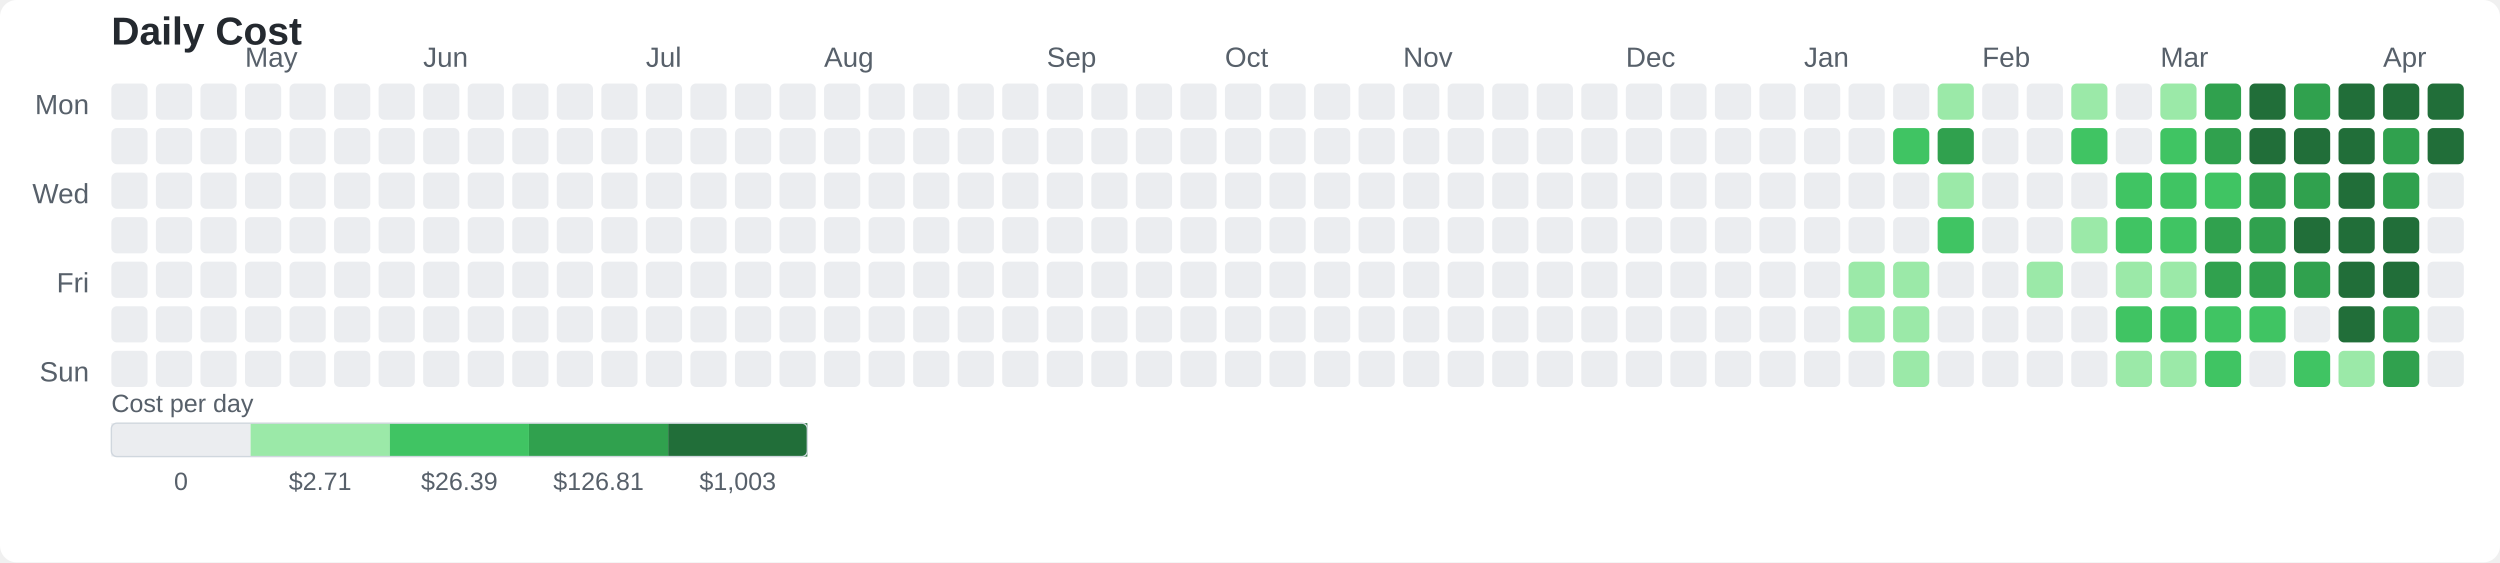
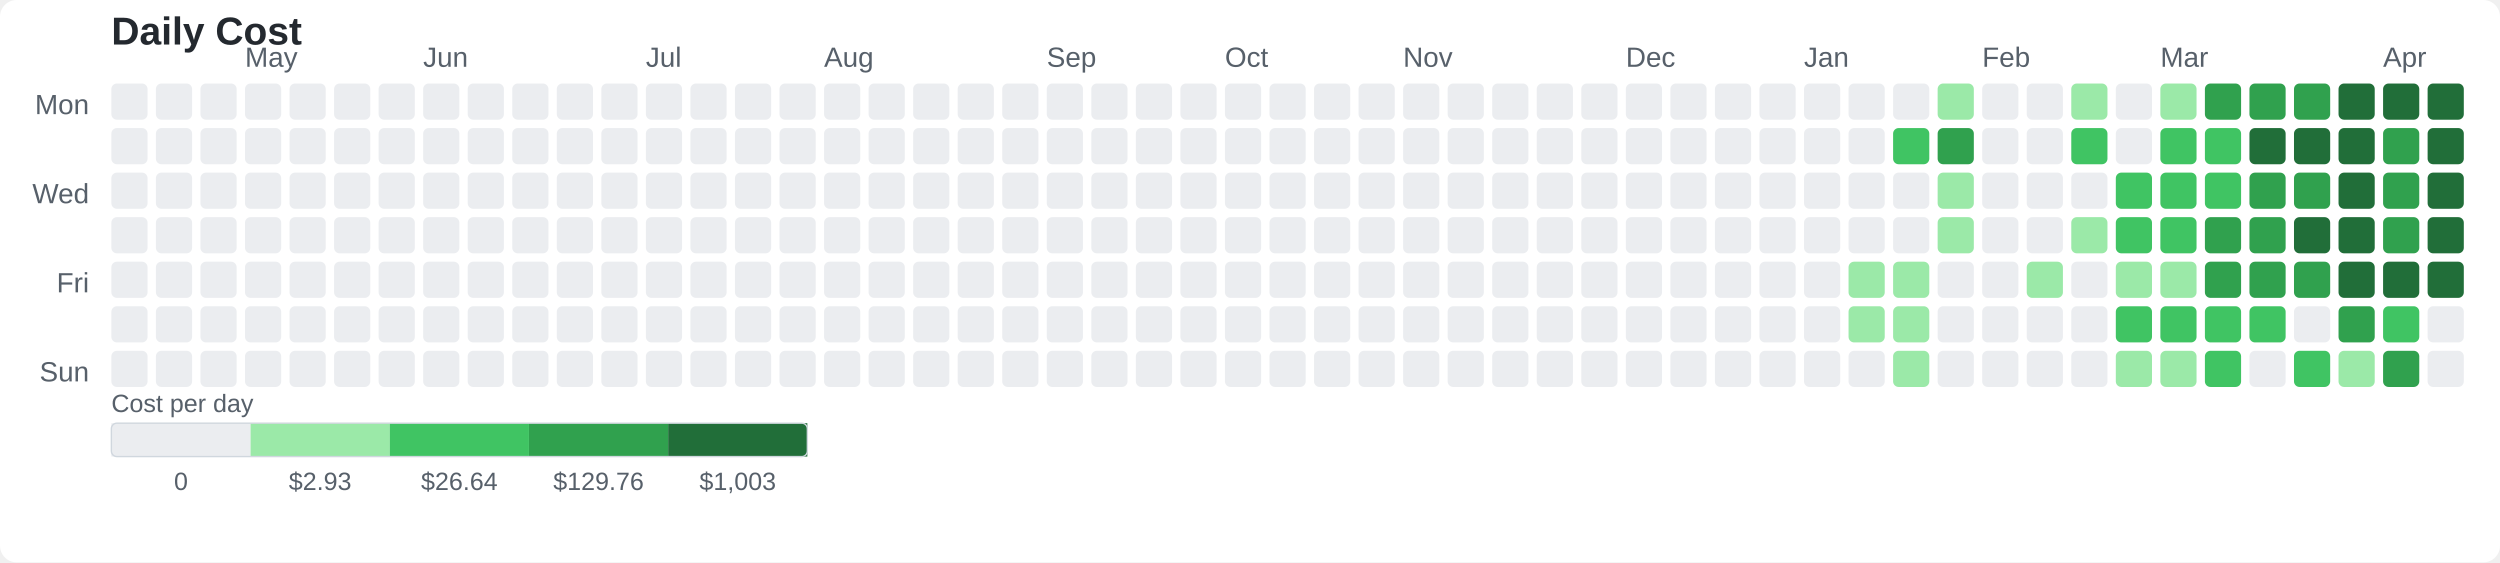
<svg xmlns="http://www.w3.org/2000/svg" width="898" height="202" viewBox="0 0 898 202">
  <rect width="898" height="202" fill="#ffffff" rx="6" />
  <text x="40" y="16" font-family="Arial, sans-serif" font-size="14" fill="#24292f" font-weight="bold">Daily Cost</text>
  <text x="32" y="41" font-family="Arial, sans-serif" font-size="10" fill="#57606a" text-anchor="end">Mon</text>
  <text x="32" y="73" font-family="Arial, sans-serif" font-size="10" fill="#57606a" text-anchor="end">Wed</text>
  <text x="32" y="105" font-family="Arial, sans-serif" font-size="10" fill="#57606a" text-anchor="end">Fri</text>
  <text x="32" y="137" font-family="Arial, sans-serif" font-size="10" fill="#57606a" text-anchor="end">Sun</text>
  <text x="88" y="24" font-family="Arial, sans-serif" font-size="10" fill="#57606a">May</text>
  <text x="152" y="24" font-family="Arial, sans-serif" font-size="10" fill="#57606a">Jun</text>
  <text x="232" y="24" font-family="Arial, sans-serif" font-size="10" fill="#57606a">Jul</text>
  <text x="296" y="24" font-family="Arial, sans-serif" font-size="10" fill="#57606a">Aug</text>
  <text x="376" y="24" font-family="Arial, sans-serif" font-size="10" fill="#57606a">Sep</text>
  <text x="440" y="24" font-family="Arial, sans-serif" font-size="10" fill="#57606a">Oct</text>
  <text x="504" y="24" font-family="Arial, sans-serif" font-size="10" fill="#57606a">Nov</text>
  <text x="584" y="24" font-family="Arial, sans-serif" font-size="10" fill="#57606a">Dec</text>
  <text x="648" y="24" font-family="Arial, sans-serif" font-size="10" fill="#57606a">Jan</text>
  <text x="712" y="24" font-family="Arial, sans-serif" font-size="10" fill="#57606a">Feb</text>
  <text x="776" y="24" font-family="Arial, sans-serif" font-size="10" fill="#57606a">Mar</text>
  <text x="856" y="24" font-family="Arial, sans-serif" font-size="10" fill="#57606a">Apr</text>
  <rect x="40" y="30" width="13" height="13" rx="2" ry="2" fill="#ebedf0" />
-   <rect x="40" y="46" width="13" height="13" rx="2" ry="2" fill="#ebedf0">
-     </rect>
-   <rect x="40" y="62" width="13" height="13" rx="2" ry="2" fill="#ebedf0">
-     </rect>
-   <rect x="40" y="78" width="13" height="13" rx="2" ry="2" fill="#ebedf0">
-     </rect>
+   <rect x="40" y="46" width="13" height="13" rx="2" ry="2" fill="#ebedf0" />
+   <rect x="40" y="62" width="13" height="13" rx="2" ry="2" fill="#ebedf0" />
+   <rect x="40" y="78" width="13" height="13" rx="2" ry="2" fill="#ebedf0" />
  <rect x="40" y="94" width="13" height="13" rx="2" ry="2" fill="#ebedf0">
    </rect>
  <rect x="40" y="110" width="13" height="13" rx="2" ry="2" fill="#ebedf0">
    </rect>
  <rect x="40" y="126" width="13" height="13" rx="2" ry="2" fill="#ebedf0">
    </rect>
  <rect x="56" y="30" width="13" height="13" rx="2" ry="2" fill="#ebedf0">
    </rect>
  <rect x="56" y="46" width="13" height="13" rx="2" ry="2" fill="#ebedf0">
    </rect>
  <rect x="56" y="62" width="13" height="13" rx="2" ry="2" fill="#ebedf0">
    </rect>
  <rect x="56" y="78" width="13" height="13" rx="2" ry="2" fill="#ebedf0">
    </rect>
  <rect x="56" y="94" width="13" height="13" rx="2" ry="2" fill="#ebedf0">
    </rect>
  <rect x="56" y="110" width="13" height="13" rx="2" ry="2" fill="#ebedf0">
    </rect>
  <rect x="56" y="126" width="13" height="13" rx="2" ry="2" fill="#ebedf0">
    </rect>
  <rect x="72" y="30" width="13" height="13" rx="2" ry="2" fill="#ebedf0">
    </rect>
  <rect x="72" y="46" width="13" height="13" rx="2" ry="2" fill="#ebedf0">
    </rect>
  <rect x="72" y="62" width="13" height="13" rx="2" ry="2" fill="#ebedf0">
    </rect>
  <rect x="72" y="78" width="13" height="13" rx="2" ry="2" fill="#ebedf0">
    </rect>
  <rect x="72" y="94" width="13" height="13" rx="2" ry="2" fill="#ebedf0">
    </rect>
  <rect x="72" y="110" width="13" height="13" rx="2" ry="2" fill="#ebedf0">
    </rect>
  <rect x="72" y="126" width="13" height="13" rx="2" ry="2" fill="#ebedf0">
    </rect>
  <rect x="88" y="30" width="13" height="13" rx="2" ry="2" fill="#ebedf0">
    </rect>
  <rect x="88" y="46" width="13" height="13" rx="2" ry="2" fill="#ebedf0">
    </rect>
  <rect x="88" y="62" width="13" height="13" rx="2" ry="2" fill="#ebedf0">
    </rect>
  <rect x="88" y="78" width="13" height="13" rx="2" ry="2" fill="#ebedf0">
    </rect>
  <rect x="88" y="94" width="13" height="13" rx="2" ry="2" fill="#ebedf0">
    </rect>
  <rect x="88" y="110" width="13" height="13" rx="2" ry="2" fill="#ebedf0">
    </rect>
  <rect x="88" y="126" width="13" height="13" rx="2" ry="2" fill="#ebedf0">
    </rect>
  <rect x="104" y="30" width="13" height="13" rx="2" ry="2" fill="#ebedf0">
    </rect>
  <rect x="104" y="46" width="13" height="13" rx="2" ry="2" fill="#ebedf0">
    </rect>
  <rect x="104" y="62" width="13" height="13" rx="2" ry="2" fill="#ebedf0">
    </rect>
  <rect x="104" y="78" width="13" height="13" rx="2" ry="2" fill="#ebedf0">
    </rect>
  <rect x="104" y="94" width="13" height="13" rx="2" ry="2" fill="#ebedf0">
    </rect>
  <rect x="104" y="110" width="13" height="13" rx="2" ry="2" fill="#ebedf0">
    </rect>
  <rect x="104" y="126" width="13" height="13" rx="2" ry="2" fill="#ebedf0">
    </rect>
  <rect x="120" y="30" width="13" height="13" rx="2" ry="2" fill="#ebedf0">
    </rect>
  <rect x="120" y="46" width="13" height="13" rx="2" ry="2" fill="#ebedf0">
    </rect>
  <rect x="120" y="62" width="13" height="13" rx="2" ry="2" fill="#ebedf0">
    </rect>
  <rect x="120" y="78" width="13" height="13" rx="2" ry="2" fill="#ebedf0">
    </rect>
  <rect x="120" y="94" width="13" height="13" rx="2" ry="2" fill="#ebedf0">
    </rect>
  <rect x="120" y="110" width="13" height="13" rx="2" ry="2" fill="#ebedf0">
    </rect>
  <rect x="120" y="126" width="13" height="13" rx="2" ry="2" fill="#ebedf0">
    </rect>
  <rect x="136" y="30" width="13" height="13" rx="2" ry="2" fill="#ebedf0">
    </rect>
  <rect x="136" y="46" width="13" height="13" rx="2" ry="2" fill="#ebedf0">
    </rect>
  <rect x="136" y="62" width="13" height="13" rx="2" ry="2" fill="#ebedf0">
    </rect>
  <rect x="136" y="78" width="13" height="13" rx="2" ry="2" fill="#ebedf0">
    </rect>
  <rect x="136" y="94" width="13" height="13" rx="2" ry="2" fill="#ebedf0">
    </rect>
  <rect x="136" y="110" width="13" height="13" rx="2" ry="2" fill="#ebedf0">
    </rect>
  <rect x="136" y="126" width="13" height="13" rx="2" ry="2" fill="#ebedf0">
    </rect>
  <rect x="152" y="30" width="13" height="13" rx="2" ry="2" fill="#ebedf0">
    </rect>
  <rect x="152" y="46" width="13" height="13" rx="2" ry="2" fill="#ebedf0">
    </rect>
  <rect x="152" y="62" width="13" height="13" rx="2" ry="2" fill="#ebedf0">
    </rect>
  <rect x="152" y="78" width="13" height="13" rx="2" ry="2" fill="#ebedf0">
    </rect>
  <rect x="152" y="94" width="13" height="13" rx="2" ry="2" fill="#ebedf0">
    </rect>
  <rect x="152" y="110" width="13" height="13" rx="2" ry="2" fill="#ebedf0">
    </rect>
  <rect x="152" y="126" width="13" height="13" rx="2" ry="2" fill="#ebedf0">
    </rect>
  <rect x="168" y="30" width="13" height="13" rx="2" ry="2" fill="#ebedf0">
    </rect>
  <rect x="168" y="46" width="13" height="13" rx="2" ry="2" fill="#ebedf0">
    </rect>
  <rect x="168" y="62" width="13" height="13" rx="2" ry="2" fill="#ebedf0">
    </rect>
  <rect x="168" y="78" width="13" height="13" rx="2" ry="2" fill="#ebedf0">
    </rect>
  <rect x="168" y="94" width="13" height="13" rx="2" ry="2" fill="#ebedf0">
    </rect>
  <rect x="168" y="110" width="13" height="13" rx="2" ry="2" fill="#ebedf0">
    </rect>
  <rect x="168" y="126" width="13" height="13" rx="2" ry="2" fill="#ebedf0">
    </rect>
  <rect x="184" y="30" width="13" height="13" rx="2" ry="2" fill="#ebedf0">
    </rect>
  <rect x="184" y="46" width="13" height="13" rx="2" ry="2" fill="#ebedf0">
    </rect>
  <rect x="184" y="62" width="13" height="13" rx="2" ry="2" fill="#ebedf0">
    </rect>
  <rect x="184" y="78" width="13" height="13" rx="2" ry="2" fill="#ebedf0">
    </rect>
  <rect x="184" y="94" width="13" height="13" rx="2" ry="2" fill="#ebedf0">
    </rect>
  <rect x="184" y="110" width="13" height="13" rx="2" ry="2" fill="#ebedf0">
    </rect>
  <rect x="184" y="126" width="13" height="13" rx="2" ry="2" fill="#ebedf0">
    </rect>
  <rect x="200" y="30" width="13" height="13" rx="2" ry="2" fill="#ebedf0">
    </rect>
  <rect x="200" y="46" width="13" height="13" rx="2" ry="2" fill="#ebedf0">
    </rect>
  <rect x="200" y="62" width="13" height="13" rx="2" ry="2" fill="#ebedf0">
    </rect>
  <rect x="200" y="78" width="13" height="13" rx="2" ry="2" fill="#ebedf0">
    </rect>
  <rect x="200" y="94" width="13" height="13" rx="2" ry="2" fill="#ebedf0">
    </rect>
  <rect x="200" y="110" width="13" height="13" rx="2" ry="2" fill="#ebedf0">
    </rect>
  <rect x="200" y="126" width="13" height="13" rx="2" ry="2" fill="#ebedf0">
    </rect>
  <rect x="216" y="30" width="13" height="13" rx="2" ry="2" fill="#ebedf0">
    </rect>
  <rect x="216" y="46" width="13" height="13" rx="2" ry="2" fill="#ebedf0">
    </rect>
  <rect x="216" y="62" width="13" height="13" rx="2" ry="2" fill="#ebedf0">
    </rect>
  <rect x="216" y="78" width="13" height="13" rx="2" ry="2" fill="#ebedf0">
    </rect>
  <rect x="216" y="94" width="13" height="13" rx="2" ry="2" fill="#ebedf0">
    </rect>
  <rect x="216" y="110" width="13" height="13" rx="2" ry="2" fill="#ebedf0">
    </rect>
  <rect x="216" y="126" width="13" height="13" rx="2" ry="2" fill="#ebedf0">
    </rect>
  <rect x="232" y="30" width="13" height="13" rx="2" ry="2" fill="#ebedf0">
    </rect>
  <rect x="232" y="46" width="13" height="13" rx="2" ry="2" fill="#ebedf0">
    </rect>
  <rect x="232" y="62" width="13" height="13" rx="2" ry="2" fill="#ebedf0">
    </rect>
  <rect x="232" y="78" width="13" height="13" rx="2" ry="2" fill="#ebedf0">
    </rect>
  <rect x="232" y="94" width="13" height="13" rx="2" ry="2" fill="#ebedf0">
    </rect>
  <rect x="232" y="110" width="13" height="13" rx="2" ry="2" fill="#ebedf0">
    </rect>
  <rect x="232" y="126" width="13" height="13" rx="2" ry="2" fill="#ebedf0">
    </rect>
  <rect x="248" y="30" width="13" height="13" rx="2" ry="2" fill="#ebedf0">
    </rect>
  <rect x="248" y="46" width="13" height="13" rx="2" ry="2" fill="#ebedf0">
    </rect>
  <rect x="248" y="62" width="13" height="13" rx="2" ry="2" fill="#ebedf0">
    </rect>
  <rect x="248" y="78" width="13" height="13" rx="2" ry="2" fill="#ebedf0">
    </rect>
  <rect x="248" y="94" width="13" height="13" rx="2" ry="2" fill="#ebedf0">
    </rect>
  <rect x="248" y="110" width="13" height="13" rx="2" ry="2" fill="#ebedf0">
    </rect>
  <rect x="248" y="126" width="13" height="13" rx="2" ry="2" fill="#ebedf0">
    </rect>
  <rect x="264" y="30" width="13" height="13" rx="2" ry="2" fill="#ebedf0">
    </rect>
  <rect x="264" y="46" width="13" height="13" rx="2" ry="2" fill="#ebedf0">
    </rect>
  <rect x="264" y="62" width="13" height="13" rx="2" ry="2" fill="#ebedf0">
    </rect>
  <rect x="264" y="78" width="13" height="13" rx="2" ry="2" fill="#ebedf0">
    </rect>
  <rect x="264" y="94" width="13" height="13" rx="2" ry="2" fill="#ebedf0">
    </rect>
  <rect x="264" y="110" width="13" height="13" rx="2" ry="2" fill="#ebedf0">
    </rect>
  <rect x="264" y="126" width="13" height="13" rx="2" ry="2" fill="#ebedf0">
    </rect>
  <rect x="280" y="30" width="13" height="13" rx="2" ry="2" fill="#ebedf0">
    </rect>
  <rect x="280" y="46" width="13" height="13" rx="2" ry="2" fill="#ebedf0">
    </rect>
  <rect x="280" y="62" width="13" height="13" rx="2" ry="2" fill="#ebedf0">
    </rect>
  <rect x="280" y="78" width="13" height="13" rx="2" ry="2" fill="#ebedf0">
    </rect>
  <rect x="280" y="94" width="13" height="13" rx="2" ry="2" fill="#ebedf0">
    </rect>
  <rect x="280" y="110" width="13" height="13" rx="2" ry="2" fill="#ebedf0">
    </rect>
  <rect x="280" y="126" width="13" height="13" rx="2" ry="2" fill="#ebedf0">
    </rect>
  <rect x="296" y="30" width="13" height="13" rx="2" ry="2" fill="#ebedf0">
    </rect>
  <rect x="296" y="46" width="13" height="13" rx="2" ry="2" fill="#ebedf0">
    </rect>
  <rect x="296" y="62" width="13" height="13" rx="2" ry="2" fill="#ebedf0">
    </rect>
  <rect x="296" y="78" width="13" height="13" rx="2" ry="2" fill="#ebedf0">
    </rect>
  <rect x="296" y="94" width="13" height="13" rx="2" ry="2" fill="#ebedf0">
    </rect>
  <rect x="296" y="110" width="13" height="13" rx="2" ry="2" fill="#ebedf0">
    </rect>
  <rect x="296" y="126" width="13" height="13" rx="2" ry="2" fill="#ebedf0">
    </rect>
  <rect x="312" y="30" width="13" height="13" rx="2" ry="2" fill="#ebedf0">
    </rect>
  <rect x="312" y="46" width="13" height="13" rx="2" ry="2" fill="#ebedf0">
    </rect>
  <rect x="312" y="62" width="13" height="13" rx="2" ry="2" fill="#ebedf0">
    </rect>
  <rect x="312" y="78" width="13" height="13" rx="2" ry="2" fill="#ebedf0">
    </rect>
  <rect x="312" y="94" width="13" height="13" rx="2" ry="2" fill="#ebedf0">
    </rect>
  <rect x="312" y="110" width="13" height="13" rx="2" ry="2" fill="#ebedf0">
    </rect>
  <rect x="312" y="126" width="13" height="13" rx="2" ry="2" fill="#ebedf0">
    </rect>
  <rect x="328" y="30" width="13" height="13" rx="2" ry="2" fill="#ebedf0">
    </rect>
  <rect x="328" y="46" width="13" height="13" rx="2" ry="2" fill="#ebedf0">
    </rect>
  <rect x="328" y="62" width="13" height="13" rx="2" ry="2" fill="#ebedf0">
    </rect>
  <rect x="328" y="78" width="13" height="13" rx="2" ry="2" fill="#ebedf0">
    </rect>
  <rect x="328" y="94" width="13" height="13" rx="2" ry="2" fill="#ebedf0">
    </rect>
  <rect x="328" y="110" width="13" height="13" rx="2" ry="2" fill="#ebedf0">
    </rect>
  <rect x="328" y="126" width="13" height="13" rx="2" ry="2" fill="#ebedf0">
    </rect>
  <rect x="344" y="30" width="13" height="13" rx="2" ry="2" fill="#ebedf0">
    </rect>
  <rect x="344" y="46" width="13" height="13" rx="2" ry="2" fill="#ebedf0">
    </rect>
  <rect x="344" y="62" width="13" height="13" rx="2" ry="2" fill="#ebedf0">
    </rect>
  <rect x="344" y="78" width="13" height="13" rx="2" ry="2" fill="#ebedf0">
    </rect>
  <rect x="344" y="94" width="13" height="13" rx="2" ry="2" fill="#ebedf0">
    </rect>
  <rect x="344" y="110" width="13" height="13" rx="2" ry="2" fill="#ebedf0">
    </rect>
  <rect x="344" y="126" width="13" height="13" rx="2" ry="2" fill="#ebedf0">
    </rect>
  <rect x="360" y="30" width="13" height="13" rx="2" ry="2" fill="#ebedf0">
    </rect>
  <rect x="360" y="46" width="13" height="13" rx="2" ry="2" fill="#ebedf0">
    </rect>
  <rect x="360" y="62" width="13" height="13" rx="2" ry="2" fill="#ebedf0">
    </rect>
  <rect x="360" y="78" width="13" height="13" rx="2" ry="2" fill="#ebedf0">
    </rect>
  <rect x="360" y="94" width="13" height="13" rx="2" ry="2" fill="#ebedf0">
    </rect>
  <rect x="360" y="110" width="13" height="13" rx="2" ry="2" fill="#ebedf0">
    </rect>
  <rect x="360" y="126" width="13" height="13" rx="2" ry="2" fill="#ebedf0">
    </rect>
  <rect x="376" y="30" width="13" height="13" rx="2" ry="2" fill="#ebedf0">
    </rect>
  <rect x="376" y="46" width="13" height="13" rx="2" ry="2" fill="#ebedf0">
    </rect>
  <rect x="376" y="62" width="13" height="13" rx="2" ry="2" fill="#ebedf0">
    </rect>
  <rect x="376" y="78" width="13" height="13" rx="2" ry="2" fill="#ebedf0">
    </rect>
  <rect x="376" y="94" width="13" height="13" rx="2" ry="2" fill="#ebedf0">
    </rect>
  <rect x="376" y="110" width="13" height="13" rx="2" ry="2" fill="#ebedf0">
    </rect>
  <rect x="376" y="126" width="13" height="13" rx="2" ry="2" fill="#ebedf0">
    </rect>
  <rect x="392" y="30" width="13" height="13" rx="2" ry="2" fill="#ebedf0">
    </rect>
  <rect x="392" y="46" width="13" height="13" rx="2" ry="2" fill="#ebedf0">
    </rect>
  <rect x="392" y="62" width="13" height="13" rx="2" ry="2" fill="#ebedf0">
    </rect>
  <rect x="392" y="78" width="13" height="13" rx="2" ry="2" fill="#ebedf0">
    </rect>
  <rect x="392" y="94" width="13" height="13" rx="2" ry="2" fill="#ebedf0">
    </rect>
  <rect x="392" y="110" width="13" height="13" rx="2" ry="2" fill="#ebedf0">
    </rect>
  <rect x="392" y="126" width="13" height="13" rx="2" ry="2" fill="#ebedf0">
    </rect>
  <rect x="408" y="30" width="13" height="13" rx="2" ry="2" fill="#ebedf0">
    </rect>
  <rect x="408" y="46" width="13" height="13" rx="2" ry="2" fill="#ebedf0">
    </rect>
  <rect x="408" y="62" width="13" height="13" rx="2" ry="2" fill="#ebedf0">
    </rect>
  <rect x="408" y="78" width="13" height="13" rx="2" ry="2" fill="#ebedf0">
    </rect>
  <rect x="408" y="94" width="13" height="13" rx="2" ry="2" fill="#ebedf0">
    </rect>
  <rect x="408" y="110" width="13" height="13" rx="2" ry="2" fill="#ebedf0">
    </rect>
  <rect x="408" y="126" width="13" height="13" rx="2" ry="2" fill="#ebedf0">
    </rect>
  <rect x="424" y="30" width="13" height="13" rx="2" ry="2" fill="#ebedf0">
    </rect>
  <rect x="424" y="46" width="13" height="13" rx="2" ry="2" fill="#ebedf0">
    </rect>
  <rect x="424" y="62" width="13" height="13" rx="2" ry="2" fill="#ebedf0">
    </rect>
  <rect x="424" y="78" width="13" height="13" rx="2" ry="2" fill="#ebedf0">
    </rect>
  <rect x="424" y="94" width="13" height="13" rx="2" ry="2" fill="#ebedf0">
    </rect>
  <rect x="424" y="110" width="13" height="13" rx="2" ry="2" fill="#ebedf0">
    </rect>
  <rect x="424" y="126" width="13" height="13" rx="2" ry="2" fill="#ebedf0">
    </rect>
  <rect x="440" y="30" width="13" height="13" rx="2" ry="2" fill="#ebedf0">
    </rect>
  <rect x="440" y="46" width="13" height="13" rx="2" ry="2" fill="#ebedf0">
    </rect>
  <rect x="440" y="62" width="13" height="13" rx="2" ry="2" fill="#ebedf0">
    </rect>
  <rect x="440" y="78" width="13" height="13" rx="2" ry="2" fill="#ebedf0">
    </rect>
  <rect x="440" y="94" width="13" height="13" rx="2" ry="2" fill="#ebedf0">
    </rect>
  <rect x="440" y="110" width="13" height="13" rx="2" ry="2" fill="#ebedf0">
    </rect>
  <rect x="440" y="126" width="13" height="13" rx="2" ry="2" fill="#ebedf0">
    </rect>
  <rect x="456" y="30" width="13" height="13" rx="2" ry="2" fill="#ebedf0">
    </rect>
  <rect x="456" y="46" width="13" height="13" rx="2" ry="2" fill="#ebedf0">
    </rect>
  <rect x="456" y="62" width="13" height="13" rx="2" ry="2" fill="#ebedf0">
    </rect>
  <rect x="456" y="78" width="13" height="13" rx="2" ry="2" fill="#ebedf0">
    </rect>
  <rect x="456" y="94" width="13" height="13" rx="2" ry="2" fill="#ebedf0">
    </rect>
  <rect x="456" y="110" width="13" height="13" rx="2" ry="2" fill="#ebedf0">
    </rect>
  <rect x="456" y="126" width="13" height="13" rx="2" ry="2" fill="#ebedf0">
    </rect>
  <rect x="472" y="30" width="13" height="13" rx="2" ry="2" fill="#ebedf0">
    </rect>
  <rect x="472" y="46" width="13" height="13" rx="2" ry="2" fill="#ebedf0">
    </rect>
  <rect x="472" y="62" width="13" height="13" rx="2" ry="2" fill="#ebedf0">
    </rect>
  <rect x="472" y="78" width="13" height="13" rx="2" ry="2" fill="#ebedf0">
    </rect>
  <rect x="472" y="94" width="13" height="13" rx="2" ry="2" fill="#ebedf0">
    </rect>
  <rect x="472" y="110" width="13" height="13" rx="2" ry="2" fill="#ebedf0">
    </rect>
  <rect x="472" y="126" width="13" height="13" rx="2" ry="2" fill="#ebedf0">
    </rect>
  <rect x="488" y="30" width="13" height="13" rx="2" ry="2" fill="#ebedf0">
    </rect>
  <rect x="488" y="46" width="13" height="13" rx="2" ry="2" fill="#ebedf0">
    </rect>
  <rect x="488" y="62" width="13" height="13" rx="2" ry="2" fill="#ebedf0">
    </rect>
  <rect x="488" y="78" width="13" height="13" rx="2" ry="2" fill="#ebedf0">
    </rect>
  <rect x="488" y="94" width="13" height="13" rx="2" ry="2" fill="#ebedf0">
    </rect>
  <rect x="488" y="110" width="13" height="13" rx="2" ry="2" fill="#ebedf0">
    </rect>
  <rect x="488" y="126" width="13" height="13" rx="2" ry="2" fill="#ebedf0">
    </rect>
  <rect x="504" y="30" width="13" height="13" rx="2" ry="2" fill="#ebedf0">
    </rect>
  <rect x="504" y="46" width="13" height="13" rx="2" ry="2" fill="#ebedf0">
    </rect>
  <rect x="504" y="62" width="13" height="13" rx="2" ry="2" fill="#ebedf0">
    </rect>
  <rect x="504" y="78" width="13" height="13" rx="2" ry="2" fill="#ebedf0">
    </rect>
  <rect x="504" y="94" width="13" height="13" rx="2" ry="2" fill="#ebedf0">
    </rect>
  <rect x="504" y="110" width="13" height="13" rx="2" ry="2" fill="#ebedf0">
    </rect>
  <rect x="504" y="126" width="13" height="13" rx="2" ry="2" fill="#ebedf0">
    </rect>
  <rect x="520" y="30" width="13" height="13" rx="2" ry="2" fill="#ebedf0">
    </rect>
  <rect x="520" y="46" width="13" height="13" rx="2" ry="2" fill="#ebedf0">
    </rect>
  <rect x="520" y="62" width="13" height="13" rx="2" ry="2" fill="#ebedf0">
    </rect>
  <rect x="520" y="78" width="13" height="13" rx="2" ry="2" fill="#ebedf0">
    </rect>
  <rect x="520" y="94" width="13" height="13" rx="2" ry="2" fill="#ebedf0">
    </rect>
  <rect x="520" y="110" width="13" height="13" rx="2" ry="2" fill="#ebedf0">
    </rect>
  <rect x="520" y="126" width="13" height="13" rx="2" ry="2" fill="#ebedf0">
    </rect>
  <rect x="536" y="30" width="13" height="13" rx="2" ry="2" fill="#ebedf0">
    </rect>
  <rect x="536" y="46" width="13" height="13" rx="2" ry="2" fill="#ebedf0">
    </rect>
  <rect x="536" y="62" width="13" height="13" rx="2" ry="2" fill="#ebedf0">
    </rect>
  <rect x="536" y="78" width="13" height="13" rx="2" ry="2" fill="#ebedf0">
    </rect>
  <rect x="536" y="94" width="13" height="13" rx="2" ry="2" fill="#ebedf0">
    </rect>
  <rect x="536" y="110" width="13" height="13" rx="2" ry="2" fill="#ebedf0">
    </rect>
  <rect x="536" y="126" width="13" height="13" rx="2" ry="2" fill="#ebedf0">
    </rect>
  <rect x="552" y="30" width="13" height="13" rx="2" ry="2" fill="#ebedf0">
    </rect>
  <rect x="552" y="46" width="13" height="13" rx="2" ry="2" fill="#ebedf0">
    </rect>
  <rect x="552" y="62" width="13" height="13" rx="2" ry="2" fill="#ebedf0">
    </rect>
  <rect x="552" y="78" width="13" height="13" rx="2" ry="2" fill="#ebedf0">
    </rect>
  <rect x="552" y="94" width="13" height="13" rx="2" ry="2" fill="#ebedf0">
    </rect>
  <rect x="552" y="110" width="13" height="13" rx="2" ry="2" fill="#ebedf0">
    </rect>
  <rect x="552" y="126" width="13" height="13" rx="2" ry="2" fill="#ebedf0">
    </rect>
  <rect x="568" y="30" width="13" height="13" rx="2" ry="2" fill="#ebedf0">
    </rect>
  <rect x="568" y="46" width="13" height="13" rx="2" ry="2" fill="#ebedf0">
    </rect>
  <rect x="568" y="62" width="13" height="13" rx="2" ry="2" fill="#ebedf0">
    </rect>
  <rect x="568" y="78" width="13" height="13" rx="2" ry="2" fill="#ebedf0">
    </rect>
  <rect x="568" y="94" width="13" height="13" rx="2" ry="2" fill="#ebedf0">
    </rect>
  <rect x="568" y="110" width="13" height="13" rx="2" ry="2" fill="#ebedf0">
    </rect>
  <rect x="568" y="126" width="13" height="13" rx="2" ry="2" fill="#ebedf0">
    </rect>
  <rect x="584" y="30" width="13" height="13" rx="2" ry="2" fill="#ebedf0">
    </rect>
  <rect x="584" y="46" width="13" height="13" rx="2" ry="2" fill="#ebedf0">
    </rect>
  <rect x="584" y="62" width="13" height="13" rx="2" ry="2" fill="#ebedf0">
    </rect>
  <rect x="584" y="78" width="13" height="13" rx="2" ry="2" fill="#ebedf0">
    </rect>
  <rect x="584" y="94" width="13" height="13" rx="2" ry="2" fill="#ebedf0">
    </rect>
  <rect x="584" y="110" width="13" height="13" rx="2" ry="2" fill="#ebedf0">
    </rect>
  <rect x="584" y="126" width="13" height="13" rx="2" ry="2" fill="#ebedf0">
    </rect>
  <rect x="600" y="30" width="13" height="13" rx="2" ry="2" fill="#ebedf0">
    </rect>
  <rect x="600" y="46" width="13" height="13" rx="2" ry="2" fill="#ebedf0">
    </rect>
  <rect x="600" y="62" width="13" height="13" rx="2" ry="2" fill="#ebedf0">
    </rect>
  <rect x="600" y="78" width="13" height="13" rx="2" ry="2" fill="#ebedf0">
    </rect>
  <rect x="600" y="94" width="13" height="13" rx="2" ry="2" fill="#ebedf0">
    </rect>
  <rect x="600" y="110" width="13" height="13" rx="2" ry="2" fill="#ebedf0">
    </rect>
  <rect x="600" y="126" width="13" height="13" rx="2" ry="2" fill="#ebedf0">
    </rect>
  <rect x="616" y="30" width="13" height="13" rx="2" ry="2" fill="#ebedf0">
    </rect>
  <rect x="616" y="46" width="13" height="13" rx="2" ry="2" fill="#ebedf0">
    </rect>
  <rect x="616" y="62" width="13" height="13" rx="2" ry="2" fill="#ebedf0">
    </rect>
  <rect x="616" y="78" width="13" height="13" rx="2" ry="2" fill="#ebedf0">
    </rect>
  <rect x="616" y="94" width="13" height="13" rx="2" ry="2" fill="#ebedf0">
    </rect>
  <rect x="616" y="110" width="13" height="13" rx="2" ry="2" fill="#ebedf0">
    </rect>
  <rect x="616" y="126" width="13" height="13" rx="2" ry="2" fill="#ebedf0">
    </rect>
  <rect x="632" y="30" width="13" height="13" rx="2" ry="2" fill="#ebedf0">
    </rect>
  <rect x="632" y="46" width="13" height="13" rx="2" ry="2" fill="#ebedf0">
    </rect>
  <rect x="632" y="62" width="13" height="13" rx="2" ry="2" fill="#ebedf0">
    </rect>
  <rect x="632" y="78" width="13" height="13" rx="2" ry="2" fill="#ebedf0">
    </rect>
  <rect x="632" y="94" width="13" height="13" rx="2" ry="2" fill="#ebedf0">
    </rect>
  <rect x="632" y="110" width="13" height="13" rx="2" ry="2" fill="#ebedf0">
    </rect>
  <rect x="632" y="126" width="13" height="13" rx="2" ry="2" fill="#ebedf0">
    </rect>
  <rect x="648" y="30" width="13" height="13" rx="2" ry="2" fill="#ebedf0">
    </rect>
  <rect x="648" y="46" width="13" height="13" rx="2" ry="2" fill="#ebedf0">
    </rect>
  <rect x="648" y="62" width="13" height="13" rx="2" ry="2" fill="#ebedf0">
    </rect>
  <rect x="648" y="78" width="13" height="13" rx="2" ry="2" fill="#ebedf0">
    </rect>
  <rect x="648" y="94" width="13" height="13" rx="2" ry="2" fill="#ebedf0">
    </rect>
  <rect x="648" y="110" width="13" height="13" rx="2" ry="2" fill="#ebedf0">
    </rect>
  <rect x="648" y="126" width="13" height="13" rx="2" ry="2" fill="#ebedf0">
    </rect>
  <rect x="664" y="30" width="13" height="13" rx="2" ry="2" fill="#ebedf0">
    </rect>
  <rect x="664" y="46" width="13" height="13" rx="2" ry="2" fill="#ebedf0">
    </rect>
  <rect x="664" y="62" width="13" height="13" rx="2" ry="2" fill="#ebedf0">
    </rect>
  <rect x="664" y="78" width="13" height="13" rx="2" ry="2" fill="#ebedf0">
    </rect>
  <rect x="664" y="94" width="13" height="13" rx="2" ry="2" fill="#9be9a8">
    </rect>
  <rect x="664" y="110" width="13" height="13" rx="2" ry="2" fill="#9be9a8">
    </rect>
  <rect x="664" y="126" width="13" height="13" rx="2" ry="2" fill="#ebedf0">
    </rect>
  <rect x="680" y="30" width="13" height="13" rx="2" ry="2" fill="#ebedf0">
    </rect>
  <rect x="680" y="46" width="13" height="13" rx="2" ry="2" fill="#40c463">
    </rect>
  <rect x="680" y="62" width="13" height="13" rx="2" ry="2" fill="#ebedf0">
    </rect>
  <rect x="680" y="78" width="13" height="13" rx="2" ry="2" fill="#ebedf0">
    </rect>
  <rect x="680" y="94" width="13" height="13" rx="2" ry="2" fill="#9be9a8">
    </rect>
  <rect x="680" y="110" width="13" height="13" rx="2" ry="2" fill="#9be9a8">
    </rect>
  <rect x="680" y="126" width="13" height="13" rx="2" ry="2" fill="#9be9a8">
    </rect>
  <rect x="696" y="30" width="13" height="13" rx="2" ry="2" fill="#9be9a8">
    </rect>
  <rect x="696" y="46" width="13" height="13" rx="2" ry="2" fill="#30a14e">
    </rect>
  <rect x="696" y="62" width="13" height="13" rx="2" ry="2" fill="#9be9a8">
    </rect>
-   <rect x="696" y="78" width="13" height="13" rx="2" ry="2" fill="#40c463">
+   <rect x="696" y="78" width="13" height="13" rx="2" ry="2" fill="#9be9a8">
    </rect>
  <rect x="696" y="94" width="13" height="13" rx="2" ry="2" fill="#ebedf0">
    </rect>
  <rect x="696" y="110" width="13" height="13" rx="2" ry="2" fill="#ebedf0">
    </rect>
  <rect x="696" y="126" width="13" height="13" rx="2" ry="2" fill="#ebedf0">
    </rect>
  <rect x="712" y="30" width="13" height="13" rx="2" ry="2" fill="#ebedf0">
    </rect>
  <rect x="712" y="46" width="13" height="13" rx="2" ry="2" fill="#ebedf0">
    </rect>
  <rect x="712" y="62" width="13" height="13" rx="2" ry="2" fill="#ebedf0">
    </rect>
  <rect x="712" y="78" width="13" height="13" rx="2" ry="2" fill="#ebedf0">
    </rect>
  <rect x="712" y="94" width="13" height="13" rx="2" ry="2" fill="#ebedf0">
    </rect>
  <rect x="712" y="110" width="13" height="13" rx="2" ry="2" fill="#ebedf0">
    </rect>
  <rect x="712" y="126" width="13" height="13" rx="2" ry="2" fill="#ebedf0">
    </rect>
  <rect x="728" y="30" width="13" height="13" rx="2" ry="2" fill="#ebedf0">
    </rect>
  <rect x="728" y="46" width="13" height="13" rx="2" ry="2" fill="#ebedf0">
    </rect>
  <rect x="728" y="62" width="13" height="13" rx="2" ry="2" fill="#ebedf0">
    </rect>
  <rect x="728" y="78" width="13" height="13" rx="2" ry="2" fill="#ebedf0">
    </rect>
  <rect x="728" y="94" width="13" height="13" rx="2" ry="2" fill="#9be9a8">
    </rect>
  <rect x="728" y="110" width="13" height="13" rx="2" ry="2" fill="#ebedf0">
    </rect>
  <rect x="728" y="126" width="13" height="13" rx="2" ry="2" fill="#ebedf0">
    </rect>
  <rect x="744" y="30" width="13" height="13" rx="2" ry="2" fill="#9be9a8">
    </rect>
  <rect x="744" y="46" width="13" height="13" rx="2" ry="2" fill="#40c463">
    </rect>
  <rect x="744" y="62" width="13" height="13" rx="2" ry="2" fill="#ebedf0">
    </rect>
  <rect x="744" y="78" width="13" height="13" rx="2" ry="2" fill="#9be9a8">
    </rect>
  <rect x="744" y="94" width="13" height="13" rx="2" ry="2" fill="#ebedf0">
    </rect>
  <rect x="744" y="110" width="13" height="13" rx="2" ry="2" fill="#ebedf0">
    </rect>
  <rect x="744" y="126" width="13" height="13" rx="2" ry="2" fill="#ebedf0">
    </rect>
  <rect x="760" y="30" width="13" height="13" rx="2" ry="2" fill="#ebedf0">
    </rect>
  <rect x="760" y="46" width="13" height="13" rx="2" ry="2" fill="#ebedf0">
    </rect>
  <rect x="760" y="62" width="13" height="13" rx="2" ry="2" fill="#40c463">
    </rect>
  <rect x="760" y="78" width="13" height="13" rx="2" ry="2" fill="#40c463">
    </rect>
  <rect x="760" y="94" width="13" height="13" rx="2" ry="2" fill="#9be9a8">
    </rect>
  <rect x="760" y="110" width="13" height="13" rx="2" ry="2" fill="#40c463">
    </rect>
  <rect x="760" y="126" width="13" height="13" rx="2" ry="2" fill="#9be9a8">
    </rect>
  <rect x="776" y="30" width="13" height="13" rx="2" ry="2" fill="#9be9a8">
    </rect>
  <rect x="776" y="46" width="13" height="13" rx="2" ry="2" fill="#40c463">
    </rect>
  <rect x="776" y="62" width="13" height="13" rx="2" ry="2" fill="#40c463">
    </rect>
  <rect x="776" y="78" width="13" height="13" rx="2" ry="2" fill="#40c463">
    </rect>
  <rect x="776" y="94" width="13" height="13" rx="2" ry="2" fill="#9be9a8">
    </rect>
  <rect x="776" y="110" width="13" height="13" rx="2" ry="2" fill="#40c463">
    </rect>
  <rect x="776" y="126" width="13" height="13" rx="2" ry="2" fill="#9be9a8">
    </rect>
  <rect x="792" y="30" width="13" height="13" rx="2" ry="2" fill="#30a14e">
    </rect>
-   <rect x="792" y="46" width="13" height="13" rx="2" ry="2" fill="#30a14e">
+   <rect x="792" y="46" width="13" height="13" rx="2" ry="2" fill="#40c463">
    </rect>
  <rect x="792" y="62" width="13" height="13" rx="2" ry="2" fill="#40c463">
    </rect>
  <rect x="792" y="78" width="13" height="13" rx="2" ry="2" fill="#30a14e">
    </rect>
  <rect x="792" y="94" width="13" height="13" rx="2" ry="2" fill="#30a14e">
    </rect>
  <rect x="792" y="110" width="13" height="13" rx="2" ry="2" fill="#40c463">
    </rect>
  <rect x="792" y="126" width="13" height="13" rx="2" ry="2" fill="#40c463">
    </rect>
-   <rect x="808" y="30" width="13" height="13" rx="2" ry="2" fill="#216e39">
+   <rect x="808" y="30" width="13" height="13" rx="2" ry="2" fill="#30a14e">
    </rect>
  <rect x="808" y="46" width="13" height="13" rx="2" ry="2" fill="#216e39">
    </rect>
  <rect x="808" y="62" width="13" height="13" rx="2" ry="2" fill="#30a14e">
    </rect>
  <rect x="808" y="78" width="13" height="13" rx="2" ry="2" fill="#30a14e">
    </rect>
  <rect x="808" y="94" width="13" height="13" rx="2" ry="2" fill="#30a14e">
    </rect>
  <rect x="808" y="110" width="13" height="13" rx="2" ry="2" fill="#40c463">
    </rect>
  <rect x="808" y="126" width="13" height="13" rx="2" ry="2" fill="#ebedf0">
    </rect>
  <rect x="824" y="30" width="13" height="13" rx="2" ry="2" fill="#30a14e">
    </rect>
  <rect x="824" y="46" width="13" height="13" rx="2" ry="2" fill="#216e39">
    </rect>
  <rect x="824" y="62" width="13" height="13" rx="2" ry="2" fill="#30a14e">
    </rect>
  <rect x="824" y="78" width="13" height="13" rx="2" ry="2" fill="#216e39">
    </rect>
  <rect x="824" y="94" width="13" height="13" rx="2" ry="2" fill="#30a14e">
    </rect>
  <rect x="824" y="110" width="13" height="13" rx="2" ry="2" fill="#ebedf0">
    </rect>
  <rect x="824" y="126" width="13" height="13" rx="2" ry="2" fill="#40c463">
    </rect>
  <rect x="840" y="30" width="13" height="13" rx="2" ry="2" fill="#216e39">
    </rect>
  <rect x="840" y="46" width="13" height="13" rx="2" ry="2" fill="#216e39">
    </rect>
  <rect x="840" y="62" width="13" height="13" rx="2" ry="2" fill="#216e39">
    </rect>
  <rect x="840" y="78" width="13" height="13" rx="2" ry="2" fill="#216e39">
    </rect>
  <rect x="840" y="94" width="13" height="13" rx="2" ry="2" fill="#216e39">
    </rect>
-   <rect x="840" y="110" width="13" height="13" rx="2" ry="2" fill="#216e39">
+   <rect x="840" y="110" width="13" height="13" rx="2" ry="2" fill="#30a14e">
    </rect>
  <rect x="840" y="126" width="13" height="13" rx="2" ry="2" fill="#9be9a8">
    </rect>
  <rect x="856" y="30" width="13" height="13" rx="2" ry="2" fill="#216e39">
    </rect>
  <rect x="856" y="46" width="13" height="13" rx="2" ry="2" fill="#30a14e">
    </rect>
  <rect x="856" y="62" width="13" height="13" rx="2" ry="2" fill="#30a14e">
    </rect>
-   <rect x="856" y="78" width="13" height="13" rx="2" ry="2" fill="#216e39">
+   <rect x="856" y="78" width="13" height="13" rx="2" ry="2" fill="#30a14e">
    </rect>
  <rect x="856" y="94" width="13" height="13" rx="2" ry="2" fill="#216e39">
    </rect>
-   <rect x="856" y="110" width="13" height="13" rx="2" ry="2" fill="#30a14e">
+   <rect x="856" y="110" width="13" height="13" rx="2" ry="2" fill="#40c463">
    </rect>
  <rect x="856" y="126" width="13" height="13" rx="2" ry="2" fill="#30a14e">
    </rect>
  <rect x="872" y="30" width="13" height="13" rx="2" ry="2" fill="#216e39">
    </rect>
  <rect x="872" y="46" width="13" height="13" rx="2" ry="2" fill="#216e39">
    </rect>
-   <rect x="872" y="62" width="13" height="13" rx="2" ry="2" fill="#ebedf0" />
-   <rect x="872" y="78" width="13" height="13" rx="2" ry="2" fill="#ebedf0" />
-   <rect x="872" y="94" width="13" height="13" rx="2" ry="2" fill="#ebedf0" />
+   <rect x="872" y="62" width="13" height="13" rx="2" ry="2" fill="#216e39">
+     </rect>
+   <rect x="872" y="78" width="13" height="13" rx="2" ry="2" fill="#216e39">
+     </rect>
+   <rect x="872" y="94" width="13" height="13" rx="2" ry="2" fill="#216e39">
+     </rect>
  <rect x="872" y="110" width="13" height="13" rx="2" ry="2" fill="#ebedf0" />
  <rect x="872" y="126" width="13" height="13" rx="2" ry="2" fill="#ebedf0" />
  <rect x="40" y="152" width="50" height="12" fill="#ebedf0" />
  <rect x="90" y="152" width="50" height="12" fill="#9be9a8" />
  <rect x="140" y="152" width="50" height="12" fill="#40c463" />
  <rect x="190" y="152" width="50" height="12" fill="#30a14e" />
  <rect x="240" y="152" width="50" height="12" fill="#216e39" />
  <rect x="40" y="152" width="250" height="12" fill="none" stroke="#d0d7de" stroke-width="0.5" rx="2" />
  <text x="65" y="176" font-family="Arial, sans-serif" font-size="9" fill="#57606a" text-anchor="middle">0</text>
-   <text x="115" y="176" font-family="Arial, sans-serif" font-size="9" fill="#57606a" text-anchor="middle">$2.71</text>
-   <text x="165" y="176" font-family="Arial, sans-serif" font-size="9" fill="#57606a" text-anchor="middle">$26.39</text>
-   <text x="215" y="176" font-family="Arial, sans-serif" font-size="9" fill="#57606a" text-anchor="middle">$126.81</text>
+   <text x="115" y="176" font-family="Arial, sans-serif" font-size="9" fill="#57606a" text-anchor="middle">$2.93</text>
+   <text x="165" y="176" font-family="Arial, sans-serif" font-size="9" fill="#57606a" text-anchor="middle">$26.64</text>
+   <text x="215" y="176" font-family="Arial, sans-serif" font-size="9" fill="#57606a" text-anchor="middle">$129.76</text>
  <text x="265" y="176" font-family="Arial, sans-serif" font-size="9" fill="#57606a" text-anchor="middle">$1,003</text>
  <text x="40" y="148" font-family="Arial, sans-serif" font-size="9" fill="#57606a">Cost per day</text>
</svg>
